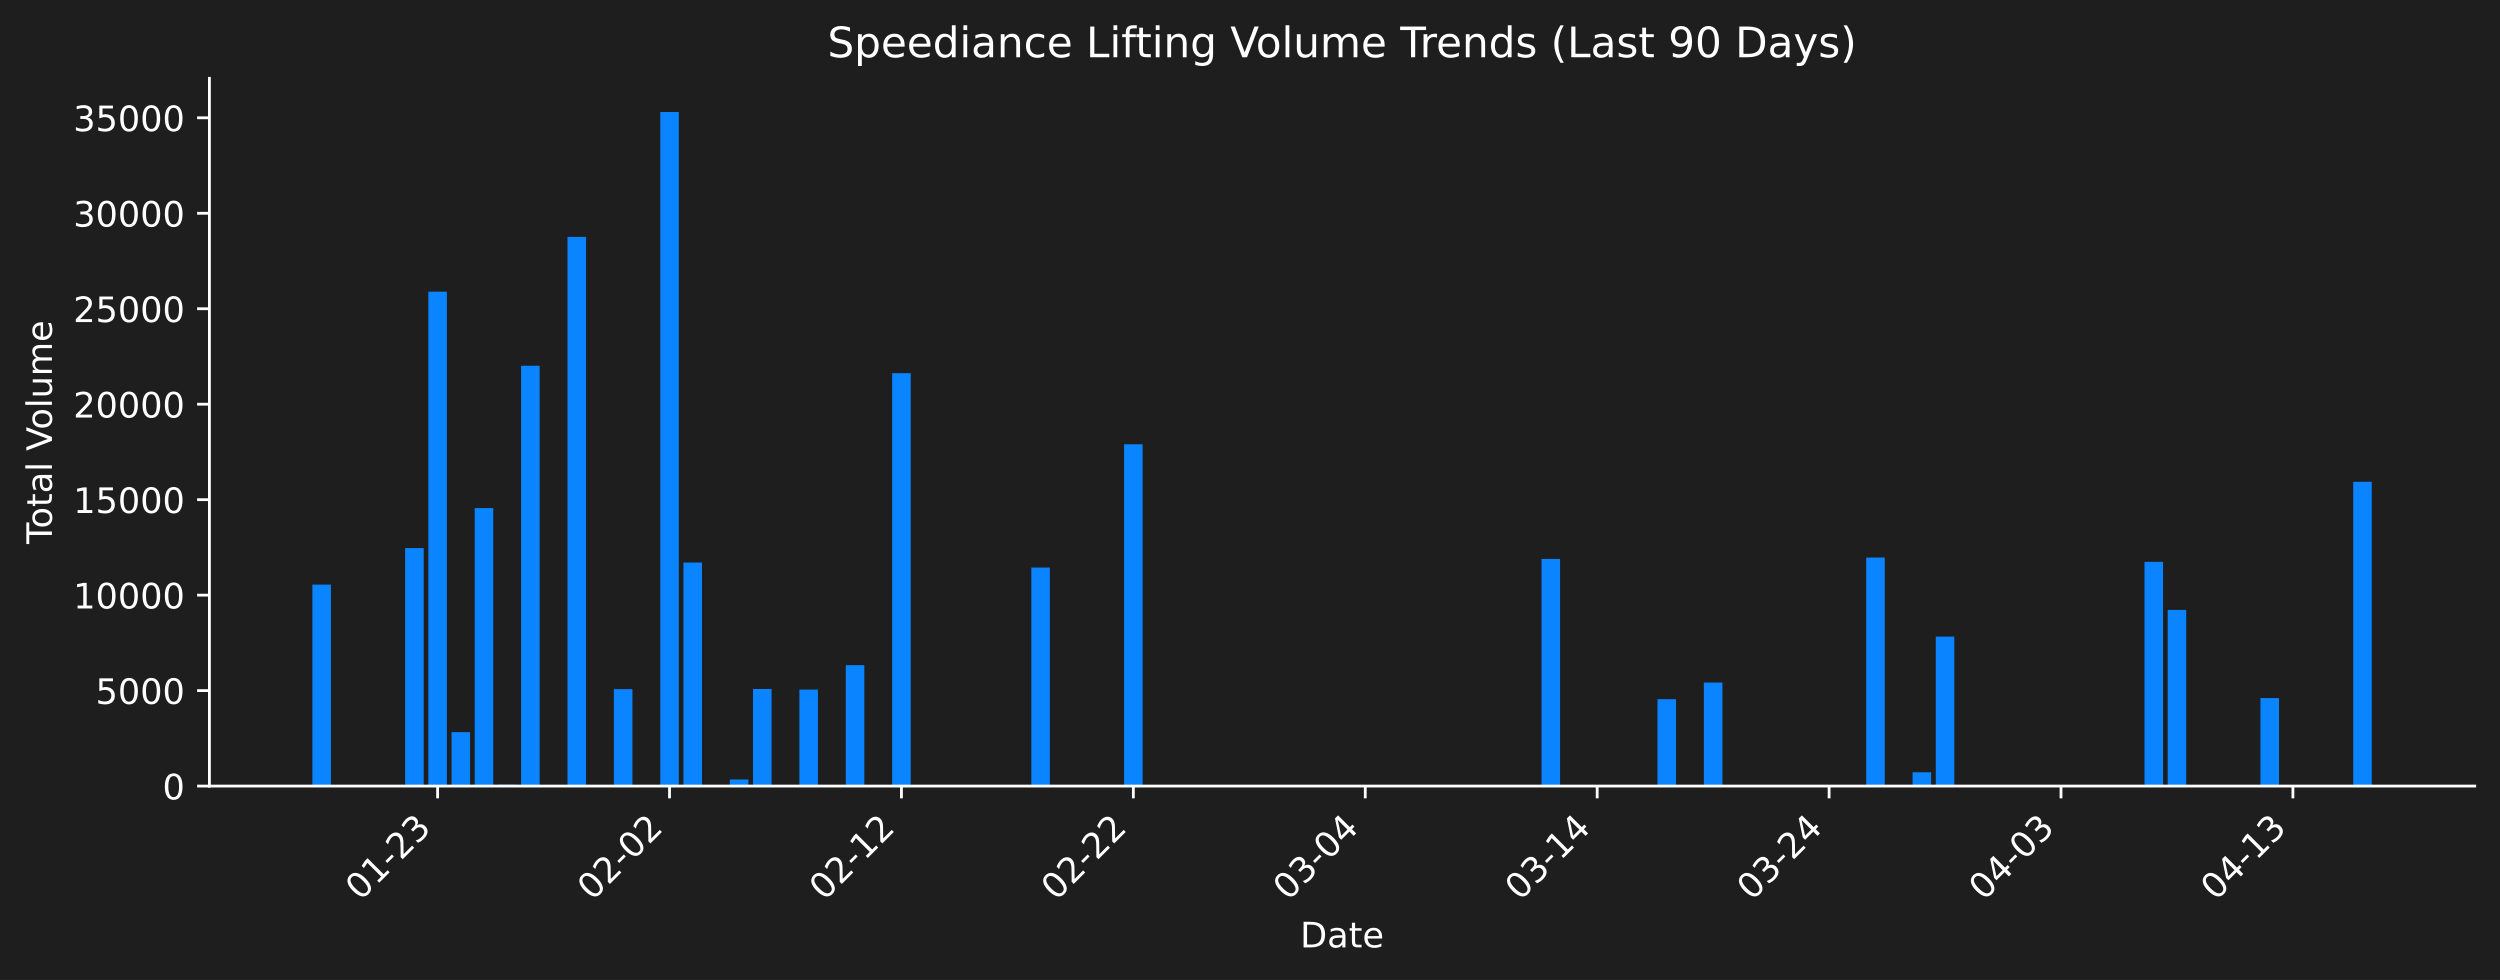
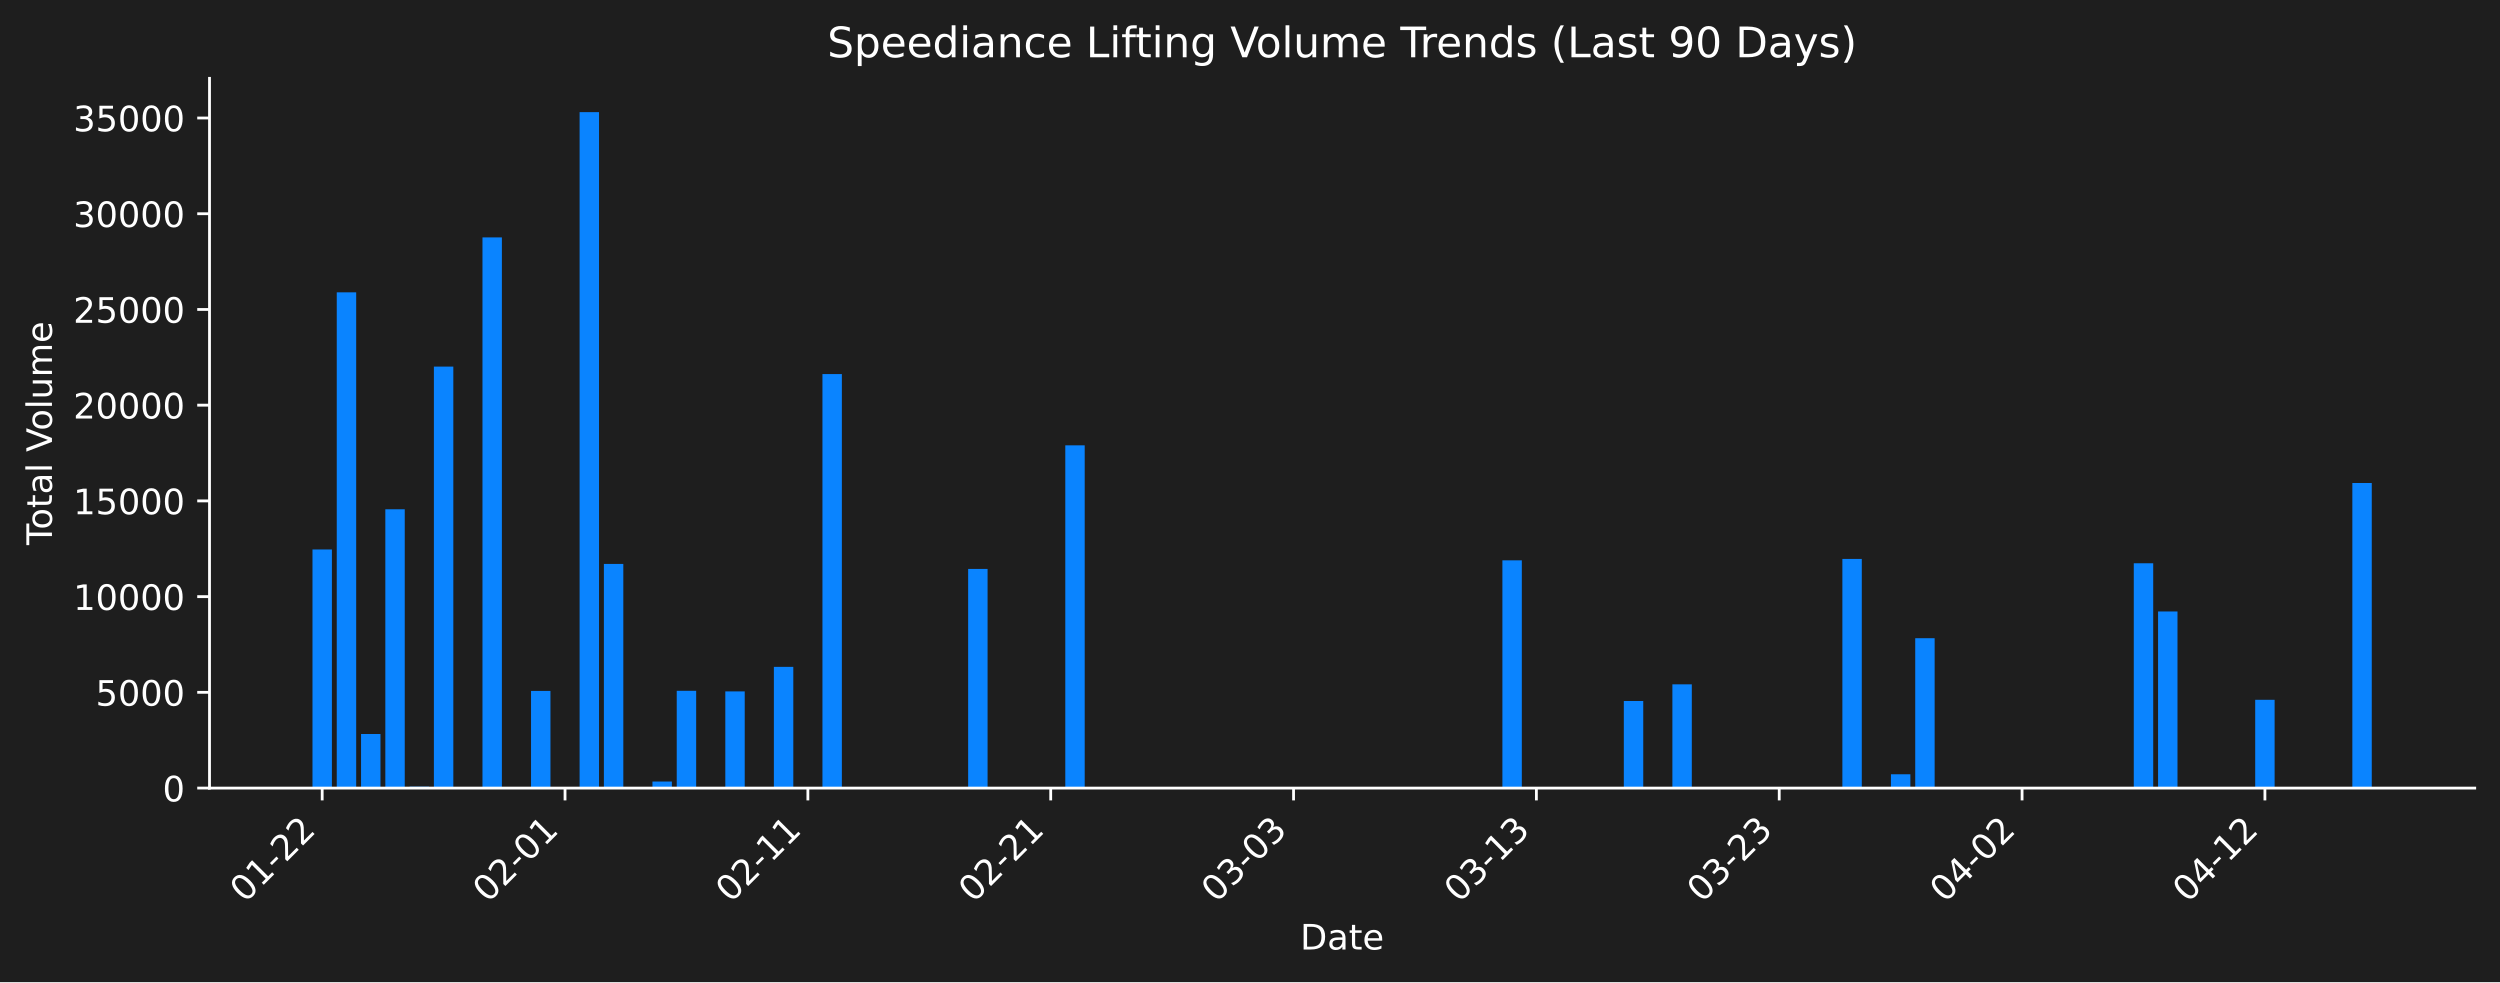
- <svg xmlns="http://www.w3.org/2000/svg" xmlns:xlink="http://www.w3.org/1999/xlink" width="712.621pt" height="279.334pt" viewBox="0 0 712.621 279.334" version="1.1">
+ <svg xmlns="http://www.w3.org/2000/svg" xmlns:xlink="http://www.w3.org/1999/xlink" width="712.261pt" height="279.8pt" viewBox="0 0 712.261 279.8" version="1.1">
  <defs>
    <style type="text/css">*{stroke-linejoin: round; stroke-linecap: butt}</style>
  </defs>
  <g id="figure_1">
    <g id="patch_1">
-       <path d="M 0 279.334  L 712.621 279.334  L 712.621 0  L 0 0  z " style="fill: #1e1e1e" />
+       <path d="M 0 279.8  L 712.261 279.8  L 712.261 0  L 0 0  z " style="fill: #1e1e1e" />
    </g>
    <g id="axes_1">
      <g id="patch_2">
-         <path d="M 59.691 224.066  L 705.421 224.066  L 705.421 22.318  L 59.691 22.318  L 59.691 224.066  z " style="fill: none" />
+         <path d="M 59.691 224.531  L 705.061 224.531  L 705.061 22.318  L 59.691 22.318  L 59.691 224.531  z " style="fill: none" />
      </g>
      <g id="patch_3">
-         <path d="M 89.042 224.066  L 94.331 224.066  L 94.331 166.639  L 89.042 166.639  z " clip-path="url(#p0468d44b26)" style="fill: #0a84ff" />
+         <path d="M 89.026 224.531  L 94.561 224.531  L 94.561 156.536  L 89.026 156.536  z " clip-path="url(#p4fbd523b11)" style="fill: #0a84ff" />
      </g>
      <g id="patch_4">
-         <path d="M 115.485 224.066  L 120.773 224.066  L 120.773 156.227  L 115.485 156.227  z " clip-path="url(#p0468d44b26)" style="fill: #0a84ff" />
+         <path d="M 95.944 224.531  L 101.479 224.531  L 101.479 83.288  L 95.944 83.288  z " clip-path="url(#p4fbd523b11)" style="fill: #0a84ff" />
      </g>
      <g id="patch_5">
-         <path d="M 122.095 224.066  L 127.384 224.066  L 127.384 83.148  L 122.095 83.148  z " clip-path="url(#p0468d44b26)" style="fill: #0a84ff" />
+         <path d="M 102.863 224.531  L 108.398 224.531  L 108.398 209.117  L 102.863 209.117  z " clip-path="url(#p4fbd523b11)" style="fill: #0a84ff" />
      </g>
      <g id="patch_6">
-         <path d="M 128.706 224.066  L 133.995 224.066  L 133.995 208.687  L 128.706 208.687  z " clip-path="url(#p0468d44b26)" style="fill: #0a84ff" />
+         <path d="M 109.782 224.531  L 115.316 224.531  L 115.316 145.098  L 109.782 145.098  z " clip-path="url(#p4fbd523b11)" style="fill: #0a84ff" />
      </g>
      <g id="patch_7">
-         <path d="M 135.317 224.066  L 140.605 224.066  L 140.605 144.815  L 135.317 144.815  z " clip-path="url(#p0468d44b26)" style="fill: #0a84ff" />
+         <path d="M 116.7 224.531  L 122.235 224.531  L 122.235 224.132  L 116.7 224.132  z " clip-path="url(#p4fbd523b11)" style="fill: #0a84ff" />
      </g>
      <g id="patch_8">
-         <path d="M 141.927 224.066  L 147.216 224.066  L 147.216 223.668  L 141.927 223.668  z " clip-path="url(#p0468d44b26)" style="fill: #0a84ff" />
+         <path d="M 123.619 224.531  L 129.154 224.531  L 129.154 104.445  L 123.619 104.445  z " clip-path="url(#p4fbd523b11)" style="fill: #0a84ff" />
      </g>
      <g id="patch_9">
-         <path d="M 148.538 224.066  L 153.827 224.066  L 153.827 104.256  L 148.538 104.256  z " clip-path="url(#p0468d44b26)" style="fill: #0a84ff" />
+         <path d="M 137.456 224.531  L 142.991 224.531  L 142.991 67.644  L 137.456 67.644  z " clip-path="url(#p4fbd523b11)" style="fill: #0a84ff" />
      </g>
      <g id="patch_10">
-         <path d="M 161.759 224.066  L 167.048 224.066  L 167.048 67.54  L 161.759 67.54  z " clip-path="url(#p0468d44b26)" style="fill: #0a84ff" />
+         <path d="M 144.375 224.531  L 149.91 224.531  L 149.91 224.357  L 144.375 224.357  z " clip-path="url(#p4fbd523b11)" style="fill: #0a84ff" />
      </g>
      <g id="patch_11">
-         <path d="M 168.37 224.066  L 173.659 224.066  L 173.659 223.892  L 168.37 223.892  z " clip-path="url(#p0468d44b26)" style="fill: #0a84ff" />
+         <path d="M 151.293 224.531  L 156.828 224.531  L 156.828 196.842  L 151.293 196.842  z " clip-path="url(#p4fbd523b11)" style="fill: #0a84ff" />
      </g>
      <g id="patch_12">
-         <path d="M 174.981 224.066  L 180.269 224.066  L 180.269 196.441  L 174.981 196.441  z " clip-path="url(#p0468d44b26)" style="fill: #0a84ff" />
+         <path d="M 165.131 224.531  L 170.665 224.531  L 170.665 31.947  L 165.131 31.947  z " clip-path="url(#p4fbd523b11)" style="fill: #0a84ff" />
      </g>
      <g id="patch_13">
-         <path d="M 188.202 224.066  L 193.491 224.066  L 193.491 31.925  L 188.202 31.925  z " clip-path="url(#p0468d44b26)" style="fill: #0a84ff" />
+         <path d="M 172.049 224.531  L 177.584 224.531  L 177.584 160.66  L 172.049 160.66  z " clip-path="url(#p4fbd523b11)" style="fill: #0a84ff" />
      </g>
      <g id="patch_14">
-         <path d="M 194.813 224.066  L 200.101 224.066  L 200.101 160.342  L 194.813 160.342  z " clip-path="url(#p0468d44b26)" style="fill: #0a84ff" />
+         <path d="M 185.886 224.531  L 191.421 224.531  L 191.421 222.653  L 185.886 222.653  z " clip-path="url(#p4fbd523b11)" style="fill: #0a84ff" />
      </g>
      <g id="patch_15">
-         <path d="M 208.034 224.066  L 213.323 224.066  L 213.323 222.191  L 208.034 222.191  z " clip-path="url(#p0468d44b26)" style="fill: #0a84ff" />
+         <path d="M 192.805 224.531  L 198.34 224.531  L 198.34 196.804  L 192.805 196.804  z " clip-path="url(#p4fbd523b11)" style="fill: #0a84ff" />
      </g>
      <g id="patch_16">
-         <path d="M 214.645 224.066  L 219.933 224.066  L 219.933 196.403  L 214.645 196.403  z " clip-path="url(#p0468d44b26)" style="fill: #0a84ff" />
+         <path d="M 206.642 224.531  L 212.177 224.531  L 212.177 196.973  L 206.642 196.973  z " clip-path="url(#p4fbd523b11)" style="fill: #0a84ff" />
      </g>
      <g id="patch_17">
-         <path d="M 227.866 224.066  L 233.155 224.066  L 233.155 196.571  L 227.866 196.571  z " clip-path="url(#p0468d44b26)" style="fill: #0a84ff" />
+         <path d="M 220.48 224.531  L 226.015 224.531  L 226.015 189.988  L 220.48 189.988  z " clip-path="url(#p4fbd523b11)" style="fill: #0a84ff" />
      </g>
      <g id="patch_18">
-         <path d="M 241.087 224.066  L 246.376 224.066  L 246.376 189.602  L 241.087 189.602  z " clip-path="url(#p0468d44b26)" style="fill: #0a84ff" />
+         <path d="M 234.317 224.531  L 239.852 224.531  L 239.852 106.581  L 234.317 106.581  z " clip-path="url(#p4fbd523b11)" style="fill: #0a84ff" />
      </g>
      <g id="patch_19">
-         <path d="M 254.309 224.066  L 259.597 224.066  L 259.597 106.387  L 254.309 106.387  z " clip-path="url(#p0468d44b26)" style="fill: #0a84ff" />
+         <path d="M 275.829 224.531  L 281.364 224.531  L 281.364 162.089  L 275.829 162.089  z " clip-path="url(#p4fbd523b11)" style="fill: #0a84ff" />
      </g>
      <g id="patch_20">
-         <path d="M 293.973 224.066  L 299.261 224.066  L 299.261 161.768  L 293.973 161.768  z " clip-path="url(#p0468d44b26)" style="fill: #0a84ff" />
+         <path d="M 303.503 224.531  L 309.038 224.531  L 309.038 126.87  L 303.503 126.87  z " clip-path="url(#p4fbd523b11)" style="fill: #0a84ff" />
      </g>
      <g id="patch_21">
-         <path d="M 320.415 224.066  L 325.704 224.066  L 325.704 126.629  L 320.415 126.629  z " clip-path="url(#p0468d44b26)" style="fill: #0a84ff" />
+         <path d="M 428.039 224.531  L 433.574 224.531  L 433.574 159.635  L 428.039 159.635  z " clip-path="url(#p4fbd523b11)" style="fill: #0a84ff" />
      </g>
      <g id="patch_22">
-         <path d="M 439.407 224.066  L 444.696 224.066  L 444.696 159.319  L 439.407 159.319  z " clip-path="url(#p0468d44b26)" style="fill: #0a84ff" />
+         <path d="M 462.632 224.531  L 468.167 224.531  L 468.167 199.712  L 462.632 199.712  z " clip-path="url(#p4fbd523b11)" style="fill: #0a84ff" />
      </g>
      <g id="patch_23">
-         <path d="M 472.461 224.066  L 477.749 224.066  L 477.749 199.303  L 472.461 199.303  z " clip-path="url(#p0468d44b26)" style="fill: #0a84ff" />
+         <path d="M 476.469 224.531  L 482.004 224.531  L 482.004 194.96  L 476.469 194.96  z " clip-path="url(#p4fbd523b11)" style="fill: #0a84ff" />
      </g>
      <g id="patch_24">
-         <path d="M 485.682 224.066  L 490.971 224.066  L 490.971 194.563  L 485.682 194.563  z " clip-path="url(#p0468d44b26)" style="fill: #0a84ff" />
+         <path d="M 524.899 224.531  L 530.434 224.531  L 530.434 159.237  L 524.899 159.237  z " clip-path="url(#p4fbd523b11)" style="fill: #0a84ff" />
      </g>
      <g id="patch_25">
-         <path d="M 531.957 224.066  L 537.245 224.066  L 537.245 158.921  L 531.957 158.921  z " clip-path="url(#p0468d44b26)" style="fill: #0a84ff" />
+         <path d="M 538.737 224.531  L 544.272 224.531  L 544.272 220.593  L 538.737 220.593  z " clip-path="url(#p4fbd523b11)" style="fill: #0a84ff" />
      </g>
      <g id="patch_26">
-         <path d="M 545.178 224.066  L 550.467 224.066  L 550.467 220.136  L 545.178 220.136  z " clip-path="url(#p0468d44b26)" style="fill: #0a84ff" />
+         <path d="M 545.655 224.531  L 551.19 224.531  L 551.19 181.82  L 545.655 181.82  z " clip-path="url(#p4fbd523b11)" style="fill: #0a84ff" />
      </g>
      <g id="patch_27">
-         <path d="M 551.789 224.066  L 557.077 224.066  L 557.077 181.453  L 551.789 181.453  z " clip-path="url(#p0468d44b26)" style="fill: #0a84ff" />
+         <path d="M 607.923 224.531  L 613.458 224.531  L 613.458 160.486  L 607.923 160.486  z " clip-path="url(#p4fbd523b11)" style="fill: #0a84ff" />
      </g>
      <g id="patch_28">
-         <path d="M 611.285 224.066  L 616.573 224.066  L 616.573 160.168  L 611.285 160.168  z " clip-path="url(#p0468d44b26)" style="fill: #0a84ff" />
+         <path d="M 614.842 224.531  L 620.377 224.531  L 620.377 174.216  L 614.842 174.216  z " clip-path="url(#p4fbd523b11)" style="fill: #0a84ff" />
      </g>
      <g id="patch_29">
-         <path d="M 617.895 224.066  L 623.184 224.066  L 623.184 173.866  L 617.895 173.866  z " clip-path="url(#p0468d44b26)" style="fill: #0a84ff" />
+         <path d="M 642.516 224.531  L 648.051 224.531  L 648.051 199.384  L 642.516 199.384  z " clip-path="url(#p4fbd523b11)" style="fill: #0a84ff" />
      </g>
      <g id="patch_30">
-         <path d="M 644.338 224.066  L 649.627 224.066  L 649.627 198.977  L 644.338 198.977  z " clip-path="url(#p0468d44b26)" style="fill: #0a84ff" />
-       </g>
-       <g id="patch_31">
-         <path d="M 670.781 224.066  L 676.069 224.066  L 676.069 137.343  L 670.781 137.343  z " clip-path="url(#p0468d44b26)" style="fill: #0a84ff" />
+         <path d="M 670.191 224.531  L 675.726 224.531  L 675.726 137.608  L 670.191 137.608  z " clip-path="url(#p4fbd523b11)" style="fill: #0a84ff" />
      </g>
      <g id="matplotlib.axis_1">
        <g id="xtick_1">
          <g id="line2d_1">
            <defs>
-               <path id="mbf74f71a1c" d="M 0 0  L 0 3.5  " style="stroke: #ffffff; stroke-width: 0.8" />
+               <path id="mac31c65049" d="M 0 0  L 0 3.5  " style="stroke: #ffffff; stroke-width: 0.8" />
            </defs>
            <g>
-               <use xlink:href="#mbf74f71a1c" x="124.74" y="224.066" style="fill: #ffffff; stroke: #ffffff; stroke-width: 0.8" />
+               <use xlink:href="#mac31c65049" x="91.793" y="224.531" style="fill: #ffffff; stroke: #ffffff; stroke-width: 0.8" />
            </g>
          </g>
          <g id="text_1">
-             <g style="fill: #ffffff" transform="translate(102.7221 256.9857) rotate(-45) scale(0.1 -0.1)">
+             <g style="fill: #ffffff" transform="translate(69.77554 257.4511) rotate(-45) scale(0.1 -0.1)">
              <defs>
                <path id="DejaVuSans-30" d="M 2034 4250  Q 1547 4250 1301 3770  Q 1056 3291 1056 2328  Q 1056 1369 1301 889  Q 1547 409 2034 409  Q 2525 409 2770 889  Q 3016 1369 3016 2328  Q 3016 3291 2770 3770  Q 2525 4250 2034 4250  z M 2034 4750  Q 2819 4750 3233 4129  Q 3647 3509 3647 2328  Q 3647 1150 3233 529  Q 2819 -91 2034 -91  Q 1250 -91 836 529  Q 422 1150 422 2328  Q 422 3509 836 4129  Q 1250 4750 2034 4750  z " transform="scale(0.015625)" />
                <path id="DejaVuSans-31" d="M 794 531  L 1825 531  L 1825 4091  L 703 3866  L 703 4441  L 1819 4666  L 2450 4666  L 2450 531  L 3481 531  L 3481 0  L 794 0  L 794 531  z " transform="scale(0.015625)" />
                <path id="DejaVuSans-2d" d="M 313 2009  L 1997 2009  L 1997 1497  L 313 1497  L 313 2009  z " transform="scale(0.015625)" />
                <path id="DejaVuSans-32" d="M 1228 531  L 3431 531  L 3431 0  L 469 0  L 469 531  Q 828 903 1448 1529  Q 2069 2156 2228 2338  Q 2531 2678 2651 2914  Q 2772 3150 2772 3378  Q 2772 3750 2511 3984  Q 2250 4219 1831 4219  Q 1534 4219 1204 4116  Q 875 4013 500 3803  L 500 4441  Q 881 4594 1212 4672  Q 1544 4750 1819 4750  Q 2544 4750 2975 4387  Q 3406 4025 3406 3419  Q 3406 3131 3298 2873  Q 3191 2616 2906 2266  Q 2828 2175 2409 1742  Q 1991 1309 1228 531  z " transform="scale(0.015625)" />
+               </defs>
+               <use xlink:href="#DejaVuSans-30" />
+               <use xlink:href="#DejaVuSans-31" transform="translate(63.62305 0)" />
+               <use xlink:href="#DejaVuSans-2d" transform="translate(127.2461 0)" />
+               <use xlink:href="#DejaVuSans-32" transform="translate(163.3301 0)" />
+               <use xlink:href="#DejaVuSans-32" transform="translate(226.9531 0)" />
+             </g>
+           </g>
+         </g>
+         <g id="xtick_2">
+           <g id="line2d_2">
+             <g>
+               <use xlink:href="#mac31c65049" x="160.979" y="224.531" style="fill: #ffffff; stroke: #ffffff; stroke-width: 0.8" />
+             </g>
+           </g>
+           <g id="text_2">
+             <g style="fill: #ffffff" transform="translate(138.9619 257.4511) rotate(-45) scale(0.1 -0.1)">
+               <use xlink:href="#DejaVuSans-30" />
+               <use xlink:href="#DejaVuSans-32" transform="translate(63.62305 0)" />
+               <use xlink:href="#DejaVuSans-2d" transform="translate(127.2461 0)" />
+               <use xlink:href="#DejaVuSans-30" transform="translate(163.3301 0)" />
+               <use xlink:href="#DejaVuSans-31" transform="translate(226.9531 0)" />
+             </g>
+           </g>
+         </g>
+         <g id="xtick_3">
+           <g id="line2d_3">
+             <g>
+               <use xlink:href="#mac31c65049" x="230.166" y="224.531" style="fill: #ffffff; stroke: #ffffff; stroke-width: 0.8" />
+             </g>
+           </g>
+           <g id="text_3">
+             <g style="fill: #ffffff" transform="translate(208.1482 257.4511) rotate(-45) scale(0.1 -0.1)">
+               <use xlink:href="#DejaVuSans-30" />
+               <use xlink:href="#DejaVuSans-32" transform="translate(63.62305 0)" />
+               <use xlink:href="#DejaVuSans-2d" transform="translate(127.2461 0)" />
+               <use xlink:href="#DejaVuSans-31" transform="translate(163.3301 0)" />
+               <use xlink:href="#DejaVuSans-31" transform="translate(226.9531 0)" />
+             </g>
+           </g>
+         </g>
+         <g id="xtick_4">
+           <g id="line2d_4">
+             <g>
+               <use xlink:href="#mac31c65049" x="299.352" y="224.531" style="fill: #ffffff; stroke: #ffffff; stroke-width: 0.8" />
+             </g>
+           </g>
+           <g id="text_4">
+             <g style="fill: #ffffff" transform="translate(277.3345 257.4511) rotate(-45) scale(0.1 -0.1)">
+               <use xlink:href="#DejaVuSans-30" />
+               <use xlink:href="#DejaVuSans-32" transform="translate(63.62305 0)" />
+               <use xlink:href="#DejaVuSans-2d" transform="translate(127.2461 0)" />
+               <use xlink:href="#DejaVuSans-32" transform="translate(163.3301 0)" />
+               <use xlink:href="#DejaVuSans-31" transform="translate(226.9531 0)" />
+             </g>
+           </g>
+         </g>
+         <g id="xtick_5">
+           <g id="line2d_5">
+             <g>
+               <use xlink:href="#mac31c65049" x="368.538" y="224.531" style="fill: #ffffff; stroke: #ffffff; stroke-width: 0.8" />
+             </g>
+           </g>
+           <g id="text_5">
+             <g style="fill: #ffffff" transform="translate(346.5208 257.4511) rotate(-45) scale(0.1 -0.1)">
+               <defs>
                <path id="DejaVuSans-33" d="M 2597 2516  Q 3050 2419 3304 2112  Q 3559 1806 3559 1356  Q 3559 666 3084 287  Q 2609 -91 1734 -91  Q 1441 -91 1130 -33  Q 819 25 488 141  L 488 750  Q 750 597 1062 519  Q 1375 441 1716 441  Q 2309 441 2620 675  Q 2931 909 2931 1356  Q 2931 1769 2642 2001  Q 2353 2234 1838 2234  L 1294 2234  L 1294 2753  L 1863 2753  Q 2328 2753 2575 2939  Q 2822 3125 2822 3475  Q 2822 3834 2567 4026  Q 2313 4219 1838 4219  Q 1578 4219 1281 4162  Q 984 4106 628 3988  L 628 4550  Q 988 4650 1302 4700  Q 1616 4750 1894 4750  Q 2613 4750 3031 4423  Q 3450 4097 3450 3541  Q 3450 3153 3228 2886  Q 3006 2619 2597 2516  z " transform="scale(0.015625)" />
              </defs>
              <use xlink:href="#DejaVuSans-30" />
-               <use xlink:href="#DejaVuSans-31" transform="translate(63.62305 0)" />
+               <use xlink:href="#DejaVuSans-33" transform="translate(63.62305 0)" />
+               <use xlink:href="#DejaVuSans-2d" transform="translate(127.2461 0)" />
+               <use xlink:href="#DejaVuSans-30" transform="translate(163.3301 0)" />
+               <use xlink:href="#DejaVuSans-33" transform="translate(226.9531 0)" />
+             </g>
+           </g>
+         </g>
+         <g id="xtick_6">
+           <g id="line2d_6">
+             <g>
+               <use xlink:href="#mac31c65049" x="437.725" y="224.531" style="fill: #ffffff; stroke: #ffffff; stroke-width: 0.8" />
+             </g>
+           </g>
+           <g id="text_6">
+             <g style="fill: #ffffff" transform="translate(415.7071 257.4511) rotate(-45) scale(0.1 -0.1)">
+               <use xlink:href="#DejaVuSans-30" />
+               <use xlink:href="#DejaVuSans-33" transform="translate(63.62305 0)" />
+               <use xlink:href="#DejaVuSans-2d" transform="translate(127.2461 0)" />
+               <use xlink:href="#DejaVuSans-31" transform="translate(163.3301 0)" />
+               <use xlink:href="#DejaVuSans-33" transform="translate(226.9531 0)" />
+             </g>
+           </g>
+         </g>
+         <g id="xtick_7">
+           <g id="line2d_7">
+             <g>
+               <use xlink:href="#mac31c65049" x="506.911" y="224.531" style="fill: #ffffff; stroke: #ffffff; stroke-width: 0.8" />
+             </g>
+           </g>
+           <g id="text_7">
+             <g style="fill: #ffffff" transform="translate(484.8935 257.4511) rotate(-45) scale(0.1 -0.1)">
+               <use xlink:href="#DejaVuSans-30" />
+               <use xlink:href="#DejaVuSans-33" transform="translate(63.62305 0)" />
              <use xlink:href="#DejaVuSans-2d" transform="translate(127.2461 0)" />
              <use xlink:href="#DejaVuSans-32" transform="translate(163.3301 0)" />
              <use xlink:href="#DejaVuSans-33" transform="translate(226.9531 0)" />
            </g>
          </g>
        </g>
-         <g id="xtick_2">
-           <g id="line2d_2">
-             <g>
-               <use xlink:href="#mbf74f71a1c" x="190.846" y="224.066" style="fill: #ffffff; stroke: #ffffff; stroke-width: 0.8" />
-             </g>
-           </g>
-           <g id="text_2">
-             <g style="fill: #ffffff" transform="translate(168.8287 256.9857) rotate(-45) scale(0.1 -0.1)">
-               <use xlink:href="#DejaVuSans-30" />
-               <use xlink:href="#DejaVuSans-32" transform="translate(63.62305 0)" />
-               <use xlink:href="#DejaVuSans-2d" transform="translate(127.2461 0)" />
-               <use xlink:href="#DejaVuSans-30" transform="translate(163.3301 0)" />
-               <use xlink:href="#DejaVuSans-32" transform="translate(226.9531 0)" />
-             </g>
-           </g>
-         </g>
-         <g id="xtick_3">
-           <g id="line2d_3">
-             <g>
-               <use xlink:href="#mbf74f71a1c" x="256.953" y="224.066" style="fill: #ffffff; stroke: #ffffff; stroke-width: 0.8" />
-             </g>
-           </g>
-           <g id="text_3">
-             <g style="fill: #ffffff" transform="translate(234.9354 256.9857) rotate(-45) scale(0.1 -0.1)">
-               <use xlink:href="#DejaVuSans-30" />
-               <use xlink:href="#DejaVuSans-32" transform="translate(63.62305 0)" />
-               <use xlink:href="#DejaVuSans-2d" transform="translate(127.2461 0)" />
-               <use xlink:href="#DejaVuSans-31" transform="translate(163.3301 0)" />
-               <use xlink:href="#DejaVuSans-32" transform="translate(226.9531 0)" />
-             </g>
-           </g>
-         </g>
-         <g id="xtick_4">
-           <g id="line2d_4">
-             <g>
-               <use xlink:href="#mbf74f71a1c" x="323.06" y="224.066" style="fill: #ffffff; stroke: #ffffff; stroke-width: 0.8" />
-             </g>
-           </g>
-           <g id="text_4">
-             <g style="fill: #ffffff" transform="translate(301.0421 256.9857) rotate(-45) scale(0.1 -0.1)">
-               <use xlink:href="#DejaVuSans-30" />
-               <use xlink:href="#DejaVuSans-32" transform="translate(63.62305 0)" />
-               <use xlink:href="#DejaVuSans-2d" transform="translate(127.2461 0)" />
-               <use xlink:href="#DejaVuSans-32" transform="translate(163.3301 0)" />
-               <use xlink:href="#DejaVuSans-32" transform="translate(226.9531 0)" />
-             </g>
-           </g>
-         </g>
-         <g id="xtick_5">
-           <g id="line2d_5">
-             <g>
-               <use xlink:href="#mbf74f71a1c" x="389.166" y="224.066" style="fill: #ffffff; stroke: #ffffff; stroke-width: 0.8" />
-             </g>
-           </g>
-           <g id="text_5">
-             <g style="fill: #ffffff" transform="translate(367.1488 256.9857) rotate(-45) scale(0.1 -0.1)">
+         <g id="xtick_8">
+           <g id="line2d_8">
+             <g>
+               <use xlink:href="#mac31c65049" x="576.097" y="224.531" style="fill: #ffffff; stroke: #ffffff; stroke-width: 0.8" />
+             </g>
+           </g>
+           <g id="text_8">
+             <g style="fill: #ffffff" transform="translate(554.0798 257.4511) rotate(-45) scale(0.1 -0.1)">
              <defs>
                <path id="DejaVuSans-34" d="M 2419 4116  L 825 1625  L 2419 1625  L 2419 4116  z M 2253 4666  L 3047 4666  L 3047 1625  L 3713 1625  L 3713 1100  L 3047 1100  L 3047 0  L 2419 0  L 2419 1100  L 313 1100  L 313 1709  L 2253 4666  z " transform="scale(0.015625)" />
              </defs>
              <use xlink:href="#DejaVuSans-30" />
-               <use xlink:href="#DejaVuSans-33" transform="translate(63.62305 0)" />
+               <use xlink:href="#DejaVuSans-34" transform="translate(63.62305 0)" />
              <use xlink:href="#DejaVuSans-2d" transform="translate(127.2461 0)" />
              <use xlink:href="#DejaVuSans-30" transform="translate(163.3301 0)" />
-               <use xlink:href="#DejaVuSans-34" transform="translate(226.9531 0)" />
-             </g>
-           </g>
-         </g>
-         <g id="xtick_6">
-           <g id="line2d_6">
-             <g>
-               <use xlink:href="#mbf74f71a1c" x="455.273" y="224.066" style="fill: #ffffff; stroke: #ffffff; stroke-width: 0.8" />
-             </g>
-           </g>
-           <g id="text_6">
-             <g style="fill: #ffffff" transform="translate(433.2554 256.9857) rotate(-45) scale(0.1 -0.1)">
-               <use xlink:href="#DejaVuSans-30" />
-               <use xlink:href="#DejaVuSans-33" transform="translate(63.62305 0)" />
-               <use xlink:href="#DejaVuSans-2d" transform="translate(127.2461 0)" />
-               <use xlink:href="#DejaVuSans-31" transform="translate(163.3301 0)" />
-               <use xlink:href="#DejaVuSans-34" transform="translate(226.9531 0)" />
-             </g>
-           </g>
-         </g>
-         <g id="xtick_7">
-           <g id="line2d_7">
-             <g>
-               <use xlink:href="#mbf74f71a1c" x="521.38" y="224.066" style="fill: #ffffff; stroke: #ffffff; stroke-width: 0.8" />
-             </g>
-           </g>
-           <g id="text_7">
-             <g style="fill: #ffffff" transform="translate(499.3621 256.9857) rotate(-45) scale(0.1 -0.1)">
-               <use xlink:href="#DejaVuSans-30" />
-               <use xlink:href="#DejaVuSans-33" transform="translate(63.62305 0)" />
-               <use xlink:href="#DejaVuSans-2d" transform="translate(127.2461 0)" />
-               <use xlink:href="#DejaVuSans-32" transform="translate(163.3301 0)" />
-               <use xlink:href="#DejaVuSans-34" transform="translate(226.9531 0)" />
-             </g>
-           </g>
-         </g>
-         <g id="xtick_8">
-           <g id="line2d_8">
-             <g>
-               <use xlink:href="#mbf74f71a1c" x="587.486" y="224.066" style="fill: #ffffff; stroke: #ffffff; stroke-width: 0.8" />
-             </g>
-           </g>
-           <g id="text_8">
-             <g style="fill: #ffffff" transform="translate(565.4688 256.9857) rotate(-45) scale(0.1 -0.1)">
-               <use xlink:href="#DejaVuSans-30" />
-               <use xlink:href="#DejaVuSans-34" transform="translate(63.62305 0)" />
-               <use xlink:href="#DejaVuSans-2d" transform="translate(127.2461 0)" />
-               <use xlink:href="#DejaVuSans-30" transform="translate(163.3301 0)" />
-               <use xlink:href="#DejaVuSans-33" transform="translate(226.9531 0)" />
+               <use xlink:href="#DejaVuSans-32" transform="translate(226.9531 0)" />
            </g>
          </g>
        </g>
        <g id="xtick_9">
          <g id="line2d_9">
            <g>
-               <use xlink:href="#mbf74f71a1c" x="653.593" y="224.066" style="fill: #ffffff; stroke: #ffffff; stroke-width: 0.8" />
+               <use xlink:href="#mac31c65049" x="645.284" y="224.531" style="fill: #ffffff; stroke: #ffffff; stroke-width: 0.8" />
            </g>
          </g>
          <g id="text_9">
-             <g style="fill: #ffffff" transform="translate(631.5755 256.9857) rotate(-45) scale(0.1 -0.1)">
+             <g style="fill: #ffffff" transform="translate(623.2661 257.4511) rotate(-45) scale(0.1 -0.1)">
              <use xlink:href="#DejaVuSans-30" />
              <use xlink:href="#DejaVuSans-34" transform="translate(63.62305 0)" />
              <use xlink:href="#DejaVuSans-2d" transform="translate(127.2461 0)" />
              <use xlink:href="#DejaVuSans-31" transform="translate(163.3301 0)" />
-               <use xlink:href="#DejaVuSans-33" transform="translate(226.9531 0)" />
+               <use xlink:href="#DejaVuSans-32" transform="translate(226.9531 0)" />
            </g>
          </g>
        </g>
        <g id="text_10">
-           <g style="fill: #ffffff" transform="translate(370.6048 270.0547) scale(0.1 -0.1)">
+           <g style="fill: #ffffff" transform="translate(370.4248 270.5201) scale(0.1 -0.1)">
            <defs>
              <path id="DejaVuSans-44" d="M 1259 4147  L 1259 519  L 2022 519  Q 2988 519 3436 956  Q 3884 1394 3884 2338  Q 3884 3275 3436 3711  Q 2988 4147 2022 4147  L 1259 4147  z M 628 4666  L 1925 4666  Q 3281 4666 3915 4102  Q 4550 3538 4550 2338  Q 4550 1131 3912 565  Q 3275 0 1925 0  L 628 0  L 628 4666  z " transform="scale(0.015625)" />
              <path id="DejaVuSans-61" d="M 2194 1759  Q 1497 1759 1228 1600  Q 959 1441 959 1056  Q 959 750 1161 570  Q 1363 391 1709 391  Q 2188 391 2477 730  Q 2766 1069 2766 1631  L 2766 1759  L 2194 1759  z M 3341 1997  L 3341 0  L 2766 0  L 2766 531  Q 2569 213 2275 61  Q 1981 -91 1556 -91  Q 1019 -91 701 211  Q 384 513 384 1019  Q 384 1609 779 1909  Q 1175 2209 1959 2209  L 2766 2209  L 2766 2266  Q 2766 2663 2505 2880  Q 2244 3097 1772 3097  Q 1472 3097 1187 3025  Q 903 2953 641 2809  L 641 3341  Q 956 3463 1253 3523  Q 1550 3584 1831 3584  Q 2591 3584 2966 3190  Q 3341 2797 3341 1997  z " transform="scale(0.015625)" />
              <path id="DejaVuSans-74" d="M 1172 4494  L 1172 3500  L 2356 3500  L 2356 3053  L 1172 3053  L 1172 1153  Q 1172 725 1289 603  Q 1406 481 1766 481  L 2356 481  L 2356 0  L 1766 0  Q 1100 0 847 248  Q 594 497 594 1153  L 594 3053  L 172 3053  L 172 3500  L 594 3500  L 594 4494  L 1172 4494  z " transform="scale(0.015625)" />
              <path id="DejaVuSans-65" d="M 3597 1894  L 3597 1613  L 953 1613  Q 991 1019 1311 708  Q 1631 397 2203 397  Q 2534 397 2845 478  Q 3156 559 3463 722  L 3463 178  Q 3153 47 2828 -22  Q 2503 -91 2169 -91  Q 1331 -91 842 396  Q 353 884 353 1716  Q 353 2575 817 3079  Q 1281 3584 2069 3584  Q 2775 3584 3186 3129  Q 3597 2675 3597 1894  z M 3022 2063  Q 3016 2534 2758 2815  Q 2500 3097 2075 3097  Q 1594 3097 1305 2825  Q 1016 2553 972 2059  L 3022 2063  z " transform="scale(0.015625)" />
            </defs>
            <use xlink:href="#DejaVuSans-44" />
            <use xlink:href="#DejaVuSans-61" transform="translate(77.00195 0)" />
            <use xlink:href="#DejaVuSans-74" transform="translate(138.2812 0)" />
            <use xlink:href="#DejaVuSans-65" transform="translate(177.4902 0)" />
          </g>
        </g>
      </g>
      <g id="matplotlib.axis_2">
        <g id="ytick_1">
          <g id="line2d_10">
            <defs>
-               <path id="mbb49765557" d="M 0 0  L -3.5 0  " style="stroke: #ffffff; stroke-width: 0.8" />
+               <path id="mb7916524cd" d="M 0 0  L -3.5 0  " style="stroke: #ffffff; stroke-width: 0.8" />
            </defs>
            <g>
-               <use xlink:href="#mbb49765557" x="59.691" y="224.066" style="fill: #ffffff; stroke: #ffffff; stroke-width: 0.8" />
+               <use xlink:href="#mb7916524cd" x="59.691" y="224.531" style="fill: #ffffff; stroke: #ffffff; stroke-width: 0.8" />
            </g>
          </g>
          <g id="text_11">
-             <g style="fill: #ffffff" transform="translate(46.32812 227.865) scale(0.1 -0.1)">
+             <g style="fill: #ffffff" transform="translate(46.32812 228.3305) scale(0.1 -0.1)">
              <use xlink:href="#DejaVuSans-30" />
            </g>
          </g>
        </g>
        <g id="ytick_2">
          <g id="line2d_11">
            <g>
-               <use xlink:href="#mbb49765557" x="59.691" y="196.854" style="fill: #ffffff; stroke: #ffffff; stroke-width: 0.8" />
+               <use xlink:href="#mb7916524cd" x="59.691" y="197.257" style="fill: #ffffff; stroke: #ffffff; stroke-width: 0.8" />
            </g>
          </g>
          <g id="text_12">
-             <g style="fill: #ffffff" transform="translate(27.24063 200.6535) scale(0.1 -0.1)">
+             <g style="fill: #ffffff" transform="translate(27.24063 201.0562) scale(0.1 -0.1)">
              <defs>
                <path id="DejaVuSans-35" d="M 691 4666  L 3169 4666  L 3169 4134  L 1269 4134  L 1269 2991  Q 1406 3038 1543 3061  Q 1681 3084 1819 3084  Q 2600 3084 3056 2656  Q 3513 2228 3513 1497  Q 3513 744 3044 326  Q 2575 -91 1722 -91  Q 1428 -91 1123 -41  Q 819 9 494 109  L 494 744  Q 775 591 1075 516  Q 1375 441 1709 441  Q 2250 441 2565 725  Q 2881 1009 2881 1497  Q 2881 1984 2565 2268  Q 2250 2553 1709 2553  Q 1456 2553 1204 2497  Q 953 2441 691 2322  L 691 4666  z " transform="scale(0.015625)" />
              </defs>
              <use xlink:href="#DejaVuSans-35" />
              <use xlink:href="#DejaVuSans-30" transform="translate(63.62305 0)" />
              <use xlink:href="#DejaVuSans-30" transform="translate(127.2461 0)" />
              <use xlink:href="#DejaVuSans-30" transform="translate(190.8691 0)" />
            </g>
          </g>
        </g>
        <g id="ytick_3">
          <g id="line2d_12">
            <g>
-               <use xlink:href="#mbb49765557" x="59.691" y="169.643" style="fill: #ffffff; stroke: #ffffff; stroke-width: 0.8" />
+               <use xlink:href="#mb7916524cd" x="59.691" y="169.983" style="fill: #ffffff; stroke: #ffffff; stroke-width: 0.8" />
            </g>
          </g>
          <g id="text_13">
-             <g style="fill: #ffffff" transform="translate(20.87813 173.442) scale(0.1 -0.1)">
+             <g style="fill: #ffffff" transform="translate(20.87813 173.7818) scale(0.1 -0.1)">
              <use xlink:href="#DejaVuSans-31" />
              <use xlink:href="#DejaVuSans-30" transform="translate(63.62305 0)" />
              <use xlink:href="#DejaVuSans-30" transform="translate(127.2461 0)" />
              <use xlink:href="#DejaVuSans-30" transform="translate(190.8691 0)" />
              <use xlink:href="#DejaVuSans-30" transform="translate(254.4922 0)" />
            </g>
          </g>
        </g>
        <g id="ytick_4">
          <g id="line2d_13">
            <g>
-               <use xlink:href="#mbb49765557" x="59.691" y="142.431" style="fill: #ffffff; stroke: #ffffff; stroke-width: 0.8" />
+               <use xlink:href="#mb7916524cd" x="59.691" y="142.708" style="fill: #ffffff; stroke: #ffffff; stroke-width: 0.8" />
            </g>
          </g>
          <g id="text_14">
-             <g style="fill: #ffffff" transform="translate(20.87813 146.2304) scale(0.1 -0.1)">
+             <g style="fill: #ffffff" transform="translate(20.87813 146.5075) scale(0.1 -0.1)">
              <use xlink:href="#DejaVuSans-31" />
              <use xlink:href="#DejaVuSans-35" transform="translate(63.62305 0)" />
              <use xlink:href="#DejaVuSans-30" transform="translate(127.2461 0)" />
              <use xlink:href="#DejaVuSans-30" transform="translate(190.8691 0)" />
              <use xlink:href="#DejaVuSans-30" transform="translate(254.4922 0)" />
            </g>
          </g>
        </g>
        <g id="ytick_5">
          <g id="line2d_14">
            <g>
-               <use xlink:href="#mbb49765557" x="59.691" y="115.22" style="fill: #ffffff; stroke: #ffffff; stroke-width: 0.8" />
+               <use xlink:href="#mb7916524cd" x="59.691" y="115.434" style="fill: #ffffff; stroke: #ffffff; stroke-width: 0.8" />
            </g>
          </g>
          <g id="text_15">
-             <g style="fill: #ffffff" transform="translate(20.87813 119.0189) scale(0.1 -0.1)">
+             <g style="fill: #ffffff" transform="translate(20.87813 119.2332) scale(0.1 -0.1)">
              <use xlink:href="#DejaVuSans-32" />
              <use xlink:href="#DejaVuSans-30" transform="translate(63.62305 0)" />
              <use xlink:href="#DejaVuSans-30" transform="translate(127.2461 0)" />
              <use xlink:href="#DejaVuSans-30" transform="translate(190.8691 0)" />
              <use xlink:href="#DejaVuSans-30" transform="translate(254.4922 0)" />
            </g>
          </g>
        </g>
        <g id="ytick_6">
          <g id="line2d_15">
            <g>
-               <use xlink:href="#mbb49765557" x="59.691" y="88.008" style="fill: #ffffff; stroke: #ffffff; stroke-width: 0.8" />
+               <use xlink:href="#mb7916524cd" x="59.691" y="88.16" style="fill: #ffffff; stroke: #ffffff; stroke-width: 0.8" />
            </g>
          </g>
          <g id="text_16">
-             <g style="fill: #ffffff" transform="translate(20.87813 91.80735) scale(0.1 -0.1)">
+             <g style="fill: #ffffff" transform="translate(20.87813 91.9589) scale(0.1 -0.1)">
              <use xlink:href="#DejaVuSans-32" />
              <use xlink:href="#DejaVuSans-35" transform="translate(63.62305 0)" />
              <use xlink:href="#DejaVuSans-30" transform="translate(127.2461 0)" />
              <use xlink:href="#DejaVuSans-30" transform="translate(190.8691 0)" />
              <use xlink:href="#DejaVuSans-30" transform="translate(254.4922 0)" />
            </g>
          </g>
        </g>
        <g id="ytick_7">
          <g id="line2d_16">
            <g>
-               <use xlink:href="#mbb49765557" x="59.691" y="60.797" style="fill: #ffffff; stroke: #ffffff; stroke-width: 0.8" />
+               <use xlink:href="#mb7916524cd" x="59.691" y="60.885" style="fill: #ffffff; stroke: #ffffff; stroke-width: 0.8" />
            </g>
          </g>
          <g id="text_17">
-             <g style="fill: #ffffff" transform="translate(20.87813 64.59582) scale(0.1 -0.1)">
+             <g style="fill: #ffffff" transform="translate(20.87813 64.68459) scale(0.1 -0.1)">
              <use xlink:href="#DejaVuSans-33" />
              <use xlink:href="#DejaVuSans-30" transform="translate(63.62305 0)" />
              <use xlink:href="#DejaVuSans-30" transform="translate(127.2461 0)" />
              <use xlink:href="#DejaVuSans-30" transform="translate(190.8691 0)" />
              <use xlink:href="#DejaVuSans-30" transform="translate(254.4922 0)" />
            </g>
          </g>
        </g>
        <g id="ytick_8">
          <g id="line2d_17">
            <g>
-               <use xlink:href="#mbb49765557" x="59.691" y="33.585" style="fill: #ffffff; stroke: #ffffff; stroke-width: 0.8" />
+               <use xlink:href="#mb7916524cd" x="59.691" y="33.611" style="fill: #ffffff; stroke: #ffffff; stroke-width: 0.8" />
            </g>
          </g>
          <g id="text_18">
-             <g style="fill: #ffffff" transform="translate(20.87813 37.38428) scale(0.1 -0.1)">
+             <g style="fill: #ffffff" transform="translate(20.87813 37.41027) scale(0.1 -0.1)">
              <use xlink:href="#DejaVuSans-33" />
              <use xlink:href="#DejaVuSans-35" transform="translate(63.62305 0)" />
              <use xlink:href="#DejaVuSans-30" transform="translate(127.2461 0)" />
              <use xlink:href="#DejaVuSans-30" transform="translate(190.8691 0)" />
              <use xlink:href="#DejaVuSans-30" transform="translate(254.4922 0)" />
            </g>
          </g>
        </g>
        <g id="text_19">
-           <g style="fill: #ffffff" transform="translate(14.79844 155.0545) rotate(-90) scale(0.1 -0.1)">
+           <g style="fill: #ffffff" transform="translate(14.79844 155.2872) rotate(-90) scale(0.1 -0.1)">
            <defs>
              <path id="DejaVuSans-54" d="M -19 4666  L 3928 4666  L 3928 4134  L 2272 4134  L 2272 0  L 1638 0  L 1638 4134  L -19 4134  L -19 4666  z " transform="scale(0.015625)" />
              <path id="DejaVuSans-6f" d="M 1959 3097  Q 1497 3097 1228 2736  Q 959 2375 959 1747  Q 959 1119 1226 758  Q 1494 397 1959 397  Q 2419 397 2687 759  Q 2956 1122 2956 1747  Q 2956 2369 2687 2733  Q 2419 3097 1959 3097  z M 1959 3584  Q 2709 3584 3137 3096  Q 3566 2609 3566 1747  Q 3566 888 3137 398  Q 2709 -91 1959 -91  Q 1206 -91 779 398  Q 353 888 353 1747  Q 353 2609 779 3096  Q 1206 3584 1959 3584  z " transform="scale(0.015625)" />
              <path id="DejaVuSans-6c" d="M 603 4863  L 1178 4863  L 1178 0  L 603 0  L 603 4863  z " transform="scale(0.015625)" />
              <path id="DejaVuSans-20" transform="scale(0.015625)" />
              <path id="DejaVuSans-56" d="M 1831 0  L 50 4666  L 709 4666  L 2188 738  L 3669 4666  L 4325 4666  L 2547 0  L 1831 0  z " transform="scale(0.015625)" />
              <path id="DejaVuSans-75" d="M 544 1381  L 544 3500  L 1119 3500  L 1119 1403  Q 1119 906 1312 657  Q 1506 409 1894 409  Q 2359 409 2629 706  Q 2900 1003 2900 1516  L 2900 3500  L 3475 3500  L 3475 0  L 2900 0  L 2900 538  Q 2691 219 2414 64  Q 2138 -91 1772 -91  Q 1169 -91 856 284  Q 544 659 544 1381  z M 1991 3584  L 1991 3584  z " transform="scale(0.015625)" />
              <path id="DejaVuSans-6d" d="M 3328 2828  Q 3544 3216 3844 3400  Q 4144 3584 4550 3584  Q 5097 3584 5394 3201  Q 5691 2819 5691 2113  L 5691 0  L 5113 0  L 5113 2094  Q 5113 2597 4934 2840  Q 4756 3084 4391 3084  Q 3944 3084 3684 2787  Q 3425 2491 3425 1978  L 3425 0  L 2847 0  L 2847 2094  Q 2847 2600 2669 2842  Q 2491 3084 2119 3084  Q 1678 3084 1418 2786  Q 1159 2488 1159 1978  L 1159 0  L 581 0  L 581 3500  L 1159 3500  L 1159 2956  Q 1356 3278 1631 3431  Q 1906 3584 2284 3584  Q 2666 3584 2933 3390  Q 3200 3197 3328 2828  z " transform="scale(0.015625)" />
            </defs>
            <use xlink:href="#DejaVuSans-54" />
            <use xlink:href="#DejaVuSans-6f" transform="translate(44.08398 0)" />
            <use xlink:href="#DejaVuSans-74" transform="translate(105.2656 0)" />
            <use xlink:href="#DejaVuSans-61" transform="translate(144.4746 0)" />
            <use xlink:href="#DejaVuSans-6c" transform="translate(205.7539 0)" />
            <use xlink:href="#DejaVuSans-20" transform="translate(233.5371 0)" />
            <use xlink:href="#DejaVuSans-56" transform="translate(265.3242 0)" />
            <use xlink:href="#DejaVuSans-6f" transform="translate(325.9824 0)" />
            <use xlink:href="#DejaVuSans-6c" transform="translate(387.1641 0)" />
            <use xlink:href="#DejaVuSans-75" transform="translate(414.9473 0)" />
            <use xlink:href="#DejaVuSans-6d" transform="translate(478.3262 0)" />
            <use xlink:href="#DejaVuSans-65" transform="translate(575.7383 0)" />
          </g>
        </g>
      </g>
+       <g id="patch_31">
+         <path d="M 59.691 224.531  L 59.691 22.318  " style="fill: none; stroke: #ffffff; stroke-width: 0.8; stroke-linejoin: miter; stroke-linecap: square" />
+       </g>
      <g id="patch_32">
-         <path d="M 59.691 224.066  L 59.691 22.318  " style="fill: none; stroke: #ffffff; stroke-width: 0.8; stroke-linejoin: miter; stroke-linecap: square" />
-       </g>
-       <g id="patch_33">
-         <path d="M 59.691 224.066  L 705.421 224.066  " style="fill: none; stroke: #ffffff; stroke-width: 0.8; stroke-linejoin: miter; stroke-linecap: square" />
+         <path d="M 59.691 224.531  L 705.061 224.531  " style="fill: none; stroke: #ffffff; stroke-width: 0.8; stroke-linejoin: miter; stroke-linecap: square" />
      </g>
      <g id="text_20">
-         <g style="fill: #ffffff" transform="translate(235.8734 16.31812) scale(0.12 -0.12)">
+         <g style="fill: #ffffff" transform="translate(235.6934 16.31812) scale(0.12 -0.12)">
          <defs>
            <path id="DejaVuSans-53" d="M 3425 4513  L 3425 3897  Q 3066 4069 2747 4153  Q 2428 4238 2131 4238  Q 1616 4238 1336 4038  Q 1056 3838 1056 3469  Q 1056 3159 1242 3001  Q 1428 2844 1947 2747  L 2328 2669  Q 3034 2534 3370 2195  Q 3706 1856 3706 1288  Q 3706 609 3251 259  Q 2797 -91 1919 -91  Q 1588 -91 1214 -16  Q 841 59 441 206  L 441 856  Q 825 641 1194 531  Q 1563 422 1919 422  Q 2459 422 2753 634  Q 3047 847 3047 1241  Q 3047 1584 2836 1778  Q 2625 1972 2144 2069  L 1759 2144  Q 1053 2284 737 2584  Q 422 2884 422 3419  Q 422 4038 858 4394  Q 1294 4750 2059 4750  Q 2388 4750 2728 4690  Q 3069 4631 3425 4513  z " transform="scale(0.015625)" />
            <path id="DejaVuSans-70" d="M 1159 525  L 1159 -1331  L 581 -1331  L 581 3500  L 1159 3500  L 1159 2969  Q 1341 3281 1617 3432  Q 1894 3584 2278 3584  Q 2916 3584 3314 3078  Q 3713 2572 3713 1747  Q 3713 922 3314 415  Q 2916 -91 2278 -91  Q 1894 -91 1617 61  Q 1341 213 1159 525  z M 3116 1747  Q 3116 2381 2855 2742  Q 2594 3103 2138 3103  Q 1681 3103 1420 2742  Q 1159 2381 1159 1747  Q 1159 1113 1420 752  Q 1681 391 2138 391  Q 2594 391 2855 752  Q 3116 1113 3116 1747  z " transform="scale(0.015625)" />
            <path id="DejaVuSans-64" d="M 2906 2969  L 2906 4863  L 3481 4863  L 3481 0  L 2906 0  L 2906 525  Q 2725 213 2448 61  Q 2172 -91 1784 -91  Q 1150 -91 751 415  Q 353 922 353 1747  Q 353 2572 751 3078  Q 1150 3584 1784 3584  Q 2172 3584 2448 3432  Q 2725 3281 2906 2969  z M 947 1747  Q 947 1113 1208 752  Q 1469 391 1925 391  Q 2381 391 2643 752  Q 2906 1113 2906 1747  Q 2906 2381 2643 2742  Q 2381 3103 1925 3103  Q 1469 3103 1208 2742  Q 947 2381 947 1747  z " transform="scale(0.015625)" />
            <path id="DejaVuSans-69" d="M 603 3500  L 1178 3500  L 1178 0  L 603 0  L 603 3500  z M 603 4863  L 1178 4863  L 1178 4134  L 603 4134  L 603 4863  z " transform="scale(0.015625)" />
            <path id="DejaVuSans-6e" d="M 3513 2113  L 3513 0  L 2938 0  L 2938 2094  Q 2938 2591 2744 2837  Q 2550 3084 2163 3084  Q 1697 3084 1428 2787  Q 1159 2491 1159 1978  L 1159 0  L 581 0  L 581 3500  L 1159 3500  L 1159 2956  Q 1366 3272 1645 3428  Q 1925 3584 2291 3584  Q 2894 3584 3203 3211  Q 3513 2838 3513 2113  z " transform="scale(0.015625)" />
            <path id="DejaVuSans-63" d="M 3122 3366  L 3122 2828  Q 2878 2963 2633 3030  Q 2388 3097 2138 3097  Q 1578 3097 1268 2742  Q 959 2388 959 1747  Q 959 1106 1268 751  Q 1578 397 2138 397  Q 2388 397 2633 464  Q 2878 531 3122 666  L 3122 134  Q 2881 22 2623 -34  Q 2366 -91 2075 -91  Q 1284 -91 818 406  Q 353 903 353 1747  Q 353 2603 823 3093  Q 1294 3584 2113 3584  Q 2378 3584 2631 3529  Q 2884 3475 3122 3366  z " transform="scale(0.015625)" />
            <path id="DejaVuSans-4c" d="M 628 4666  L 1259 4666  L 1259 531  L 3531 531  L 3531 0  L 628 0  L 628 4666  z " transform="scale(0.015625)" />
            <path id="DejaVuSans-66" d="M 2375 4863  L 2375 4384  L 1825 4384  Q 1516 4384 1395 4259  Q 1275 4134 1275 3809  L 1275 3500  L 2222 3500  L 2222 3053  L 1275 3053  L 1275 0  L 697 0  L 697 3053  L 147 3053  L 147 3500  L 697 3500  L 697 3744  Q 697 4328 969 4595  Q 1241 4863 1831 4863  L 2375 4863  z " transform="scale(0.015625)" />
            <path id="DejaVuSans-67" d="M 2906 1791  Q 2906 2416 2648 2759  Q 2391 3103 1925 3103  Q 1463 3103 1205 2759  Q 947 2416 947 1791  Q 947 1169 1205 825  Q 1463 481 1925 481  Q 2391 481 2648 825  Q 2906 1169 2906 1791  z M 3481 434  Q 3481 -459 3084 -895  Q 2688 -1331 1869 -1331  Q 1566 -1331 1297 -1286  Q 1028 -1241 775 -1147  L 775 -588  Q 1028 -725 1275 -790  Q 1522 -856 1778 -856  Q 2344 -856 2625 -561  Q 2906 -266 2906 331  L 2906 616  Q 2728 306 2450 153  Q 2172 0 1784 0  Q 1141 0 747 490  Q 353 981 353 1791  Q 353 2603 747 3093  Q 1141 3584 1784 3584  Q 2172 3584 2450 3431  Q 2728 3278 2906 2969  L 2906 3500  L 3481 3500  L 3481 434  z " transform="scale(0.015625)" />
            <path id="DejaVuSans-72" d="M 2631 2963  Q 2534 3019 2420 3045  Q 2306 3072 2169 3072  Q 1681 3072 1420 2755  Q 1159 2438 1159 1844  L 1159 0  L 581 0  L 581 3500  L 1159 3500  L 1159 2956  Q 1341 3275 1631 3429  Q 1922 3584 2338 3584  Q 2397 3584 2469 3576  Q 2541 3569 2628 3553  L 2631 2963  z " transform="scale(0.015625)" />
            <path id="DejaVuSans-73" d="M 2834 3397  L 2834 2853  Q 2591 2978 2328 3040  Q 2066 3103 1784 3103  Q 1356 3103 1142 2972  Q 928 2841 928 2578  Q 928 2378 1081 2264  Q 1234 2150 1697 2047  L 1894 2003  Q 2506 1872 2764 1633  Q 3022 1394 3022 966  Q 3022 478 2636 193  Q 2250 -91 1575 -91  Q 1294 -91 989 -36  Q 684 19 347 128  L 347 722  Q 666 556 975 473  Q 1284 391 1588 391  Q 1994 391 2212 530  Q 2431 669 2431 922  Q 2431 1156 2273 1281  Q 2116 1406 1581 1522  L 1381 1569  Q 847 1681 609 1914  Q 372 2147 372 2553  Q 372 3047 722 3315  Q 1072 3584 1716 3584  Q 2034 3584 2315 3537  Q 2597 3491 2834 3397  z " transform="scale(0.015625)" />
            <path id="DejaVuSans-28" d="M 1984 4856  Q 1566 4138 1362 3434  Q 1159 2731 1159 2009  Q 1159 1288 1364 580  Q 1569 -128 1984 -844  L 1484 -844  Q 1016 -109 783 600  Q 550 1309 550 2009  Q 550 2706 781 3412  Q 1013 4119 1484 4856  L 1984 4856  z " transform="scale(0.015625)" />
            <path id="DejaVuSans-39" d="M 703 97  L 703 672  Q 941 559 1184 500  Q 1428 441 1663 441  Q 2288 441 2617 861  Q 2947 1281 2994 2138  Q 2813 1869 2534 1725  Q 2256 1581 1919 1581  Q 1219 1581 811 2004  Q 403 2428 403 3163  Q 403 3881 828 4315  Q 1253 4750 1959 4750  Q 2769 4750 3195 4129  Q 3622 3509 3622 2328  Q 3622 1225 3098 567  Q 2575 -91 1691 -91  Q 1453 -91 1209 -44  Q 966 3 703 97  z M 1959 2075  Q 2384 2075 2632 2365  Q 2881 2656 2881 3163  Q 2881 3666 2632 3958  Q 2384 4250 1959 4250  Q 1534 4250 1286 3958  Q 1038 3666 1038 3163  Q 1038 2656 1286 2365  Q 1534 2075 1959 2075  z " transform="scale(0.015625)" />
            <path id="DejaVuSans-79" d="M 2059 -325  Q 1816 -950 1584 -1140  Q 1353 -1331 966 -1331  L 506 -1331  L 506 -850  L 844 -850  Q 1081 -850 1212 -737  Q 1344 -625 1503 -206  L 1606 56  L 191 3500  L 800 3500  L 1894 763  L 2988 3500  L 3597 3500  L 2059 -325  z " transform="scale(0.015625)" />
            <path id="DejaVuSans-29" d="M 513 4856  L 1013 4856  Q 1481 4119 1714 3412  Q 1947 2706 1947 2009  Q 1947 1309 1714 600  Q 1481 -109 1013 -844  L 513 -844  Q 928 -128 1133 580  Q 1338 1288 1338 2009  Q 1338 2731 1133 3434  Q 928 4138 513 4856  z " transform="scale(0.015625)" />
          </defs>
          <use xlink:href="#DejaVuSans-53" />
          <use xlink:href="#DejaVuSans-70" transform="translate(63.47656 0)" />
          <use xlink:href="#DejaVuSans-65" transform="translate(126.9531 0)" />
          <use xlink:href="#DejaVuSans-65" transform="translate(188.4766 0)" />
          <use xlink:href="#DejaVuSans-64" transform="translate(250 0)" />
          <use xlink:href="#DejaVuSans-69" transform="translate(313.4766 0)" />
          <use xlink:href="#DejaVuSans-61" transform="translate(341.2598 0)" />
          <use xlink:href="#DejaVuSans-6e" transform="translate(402.5391 0)" />
          <use xlink:href="#DejaVuSans-63" transform="translate(465.918 0)" />
          <use xlink:href="#DejaVuSans-65" transform="translate(520.8984 0)" />
          <use xlink:href="#DejaVuSans-20" transform="translate(582.4219 0)" />
          <use xlink:href="#DejaVuSans-4c" transform="translate(614.209 0)" />
          <use xlink:href="#DejaVuSans-69" transform="translate(669.9219 0)" />
          <use xlink:href="#DejaVuSans-66" transform="translate(697.7051 0)" />
          <use xlink:href="#DejaVuSans-74" transform="translate(731.1602 0)" />
          <use xlink:href="#DejaVuSans-69" transform="translate(770.3691 0)" />
          <use xlink:href="#DejaVuSans-6e" transform="translate(798.1523 0)" />
          <use xlink:href="#DejaVuSans-67" transform="translate(861.5312 0)" />
          <use xlink:href="#DejaVuSans-20" transform="translate(925.0078 0)" />
          <use xlink:href="#DejaVuSans-56" transform="translate(956.7949 0)" />
          <use xlink:href="#DejaVuSans-6f" transform="translate(1017.453 0)" />
          <use xlink:href="#DejaVuSans-6c" transform="translate(1078.635 0)" />
          <use xlink:href="#DejaVuSans-75" transform="translate(1106.418 0)" />
          <use xlink:href="#DejaVuSans-6d" transform="translate(1169.797 0)" />
          <use xlink:href="#DejaVuSans-65" transform="translate(1267.209 0)" />
          <use xlink:href="#DejaVuSans-20" transform="translate(1328.732 0)" />
          <use xlink:href="#DejaVuSans-54" transform="translate(1360.52 0)" />
          <use xlink:href="#DejaVuSans-72" transform="translate(1406.854 0)" />
          <use xlink:href="#DejaVuSans-65" transform="translate(1445.717 0)" />
          <use xlink:href="#DejaVuSans-6e" transform="translate(1507.24 0)" />
          <use xlink:href="#DejaVuSans-64" transform="translate(1570.619 0)" />
          <use xlink:href="#DejaVuSans-73" transform="translate(1634.096 0)" />
          <use xlink:href="#DejaVuSans-20" transform="translate(1686.195 0)" />
          <use xlink:href="#DejaVuSans-28" transform="translate(1717.982 0)" />
          <use xlink:href="#DejaVuSans-4c" transform="translate(1756.996 0)" />
          <use xlink:href="#DejaVuSans-61" transform="translate(1812.709 0)" />
          <use xlink:href="#DejaVuSans-73" transform="translate(1873.988 0)" />
          <use xlink:href="#DejaVuSans-74" transform="translate(1926.088 0)" />
          <use xlink:href="#DejaVuSans-20" transform="translate(1965.297 0)" />
          <use xlink:href="#DejaVuSans-39" transform="translate(1997.084 0)" />
          <use xlink:href="#DejaVuSans-30" transform="translate(2060.707 0)" />
          <use xlink:href="#DejaVuSans-20" transform="translate(2124.33 0)" />
          <use xlink:href="#DejaVuSans-44" transform="translate(2156.117 0)" />
          <use xlink:href="#DejaVuSans-61" transform="translate(2233.119 0)" />
          <use xlink:href="#DejaVuSans-79" transform="translate(2294.398 0)" />
          <use xlink:href="#DejaVuSans-73" transform="translate(2353.578 0)" />
          <use xlink:href="#DejaVuSans-29" transform="translate(2405.678 0)" />
        </g>
      </g>
    </g>
  </g>
  <defs>
-     <clipPath id="p0468d44b26">
-       <rect x="59.691" y="22.318" width="645.73" height="201.748" />
+     <clipPath id="p4fbd523b11">
+       <rect x="59.691" y="22.318" width="645.37" height="202.213" />
    </clipPath>
  </defs>
</svg>
